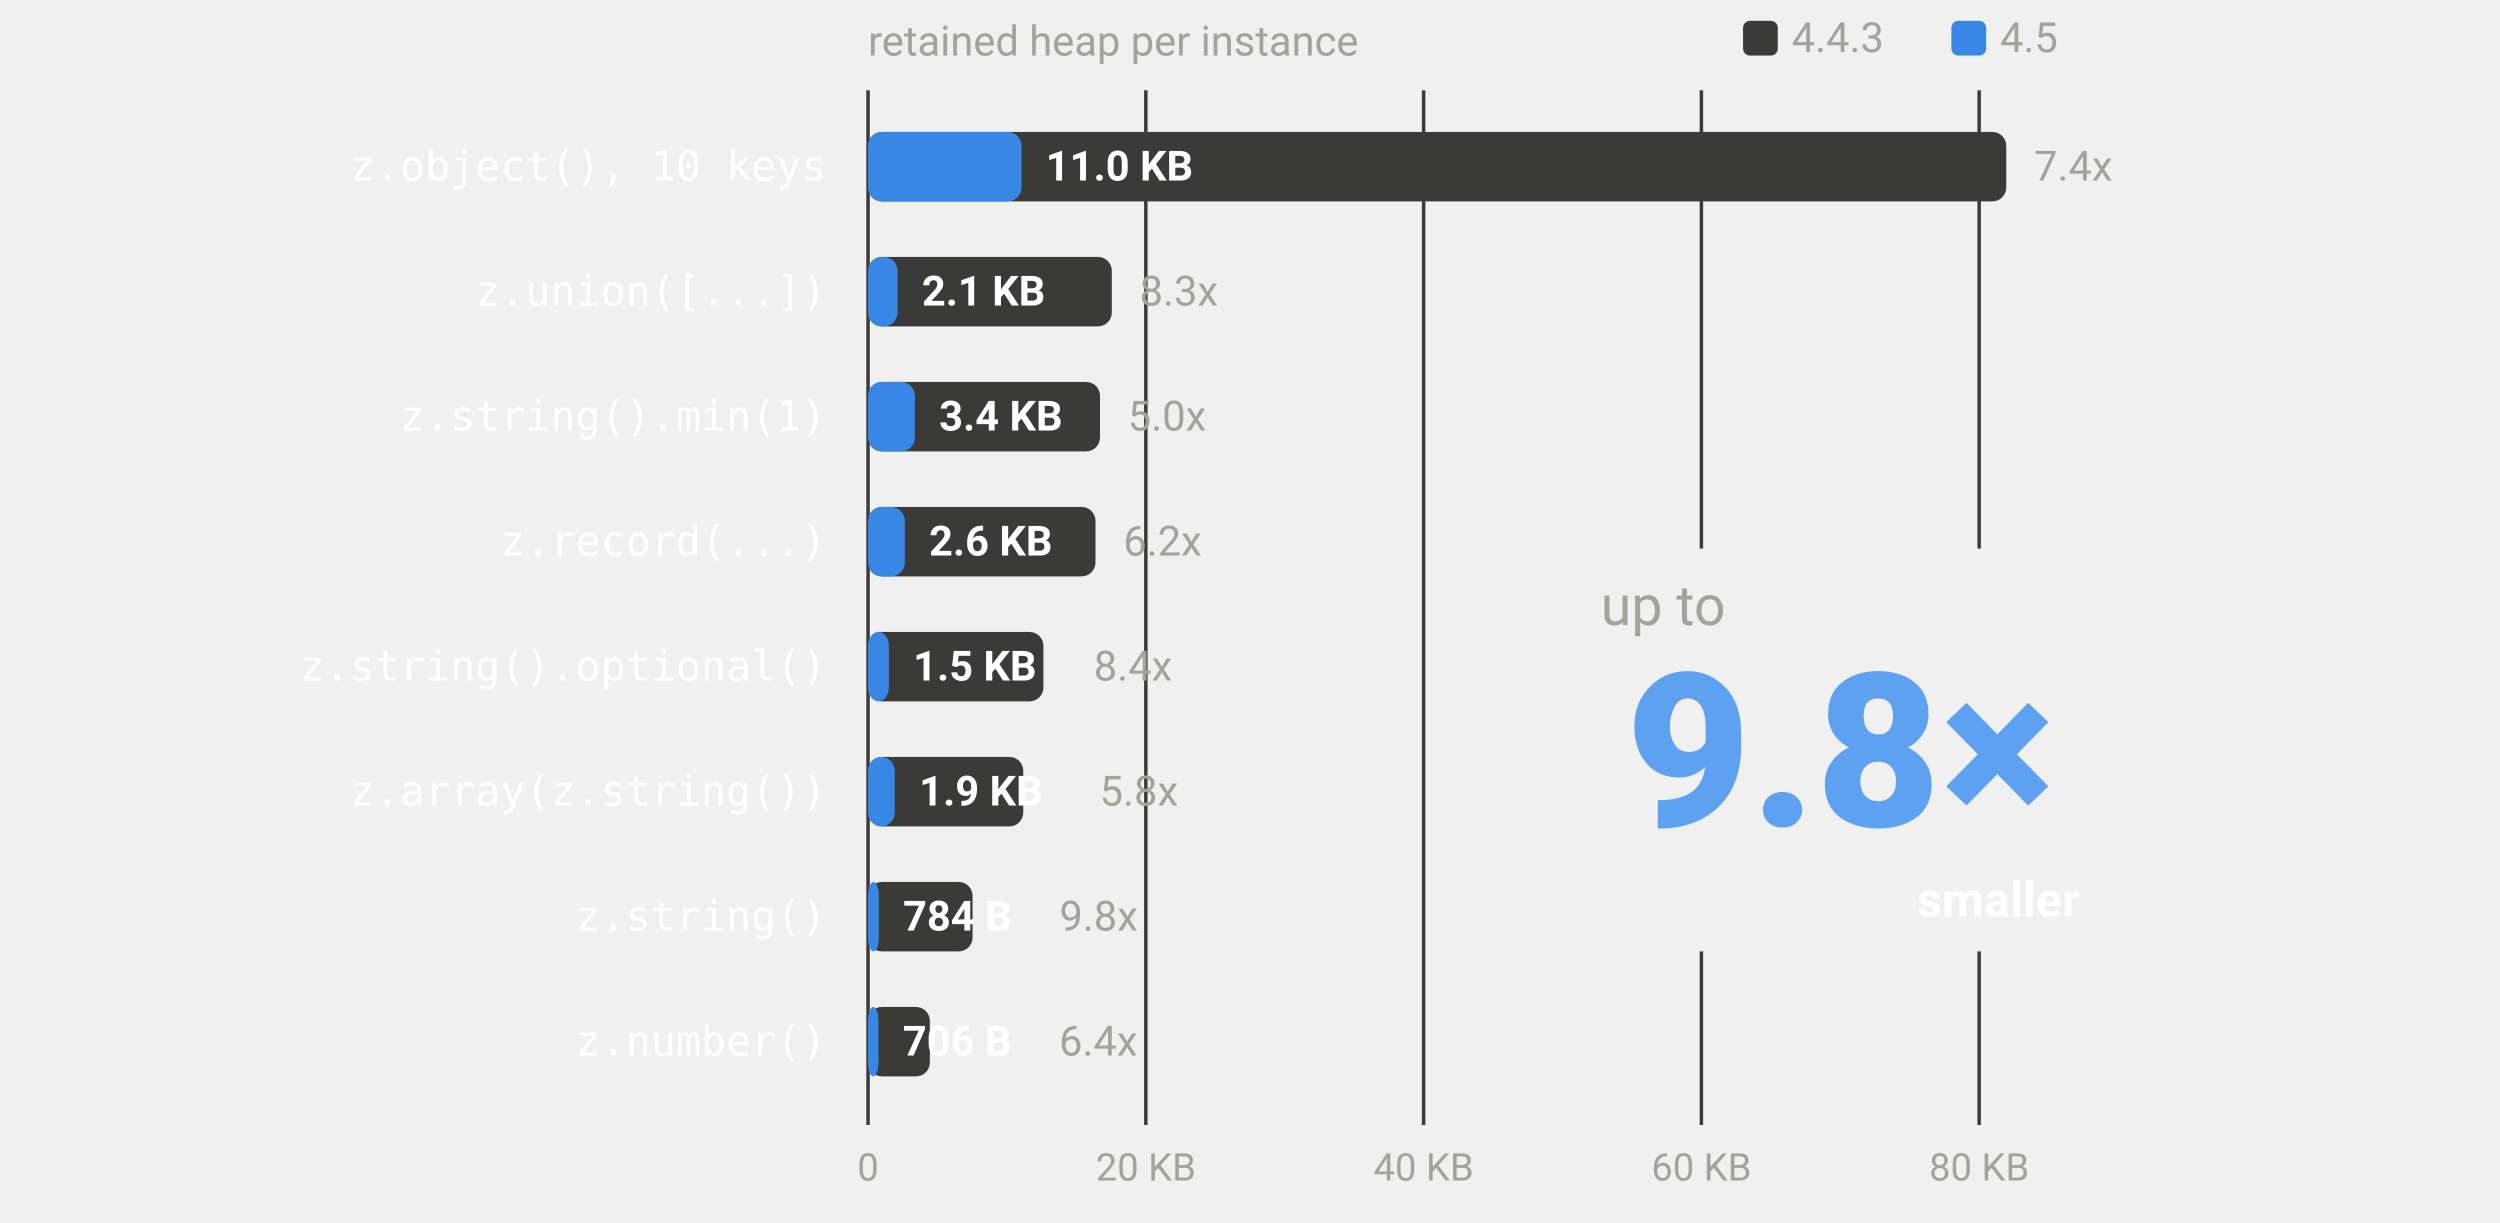
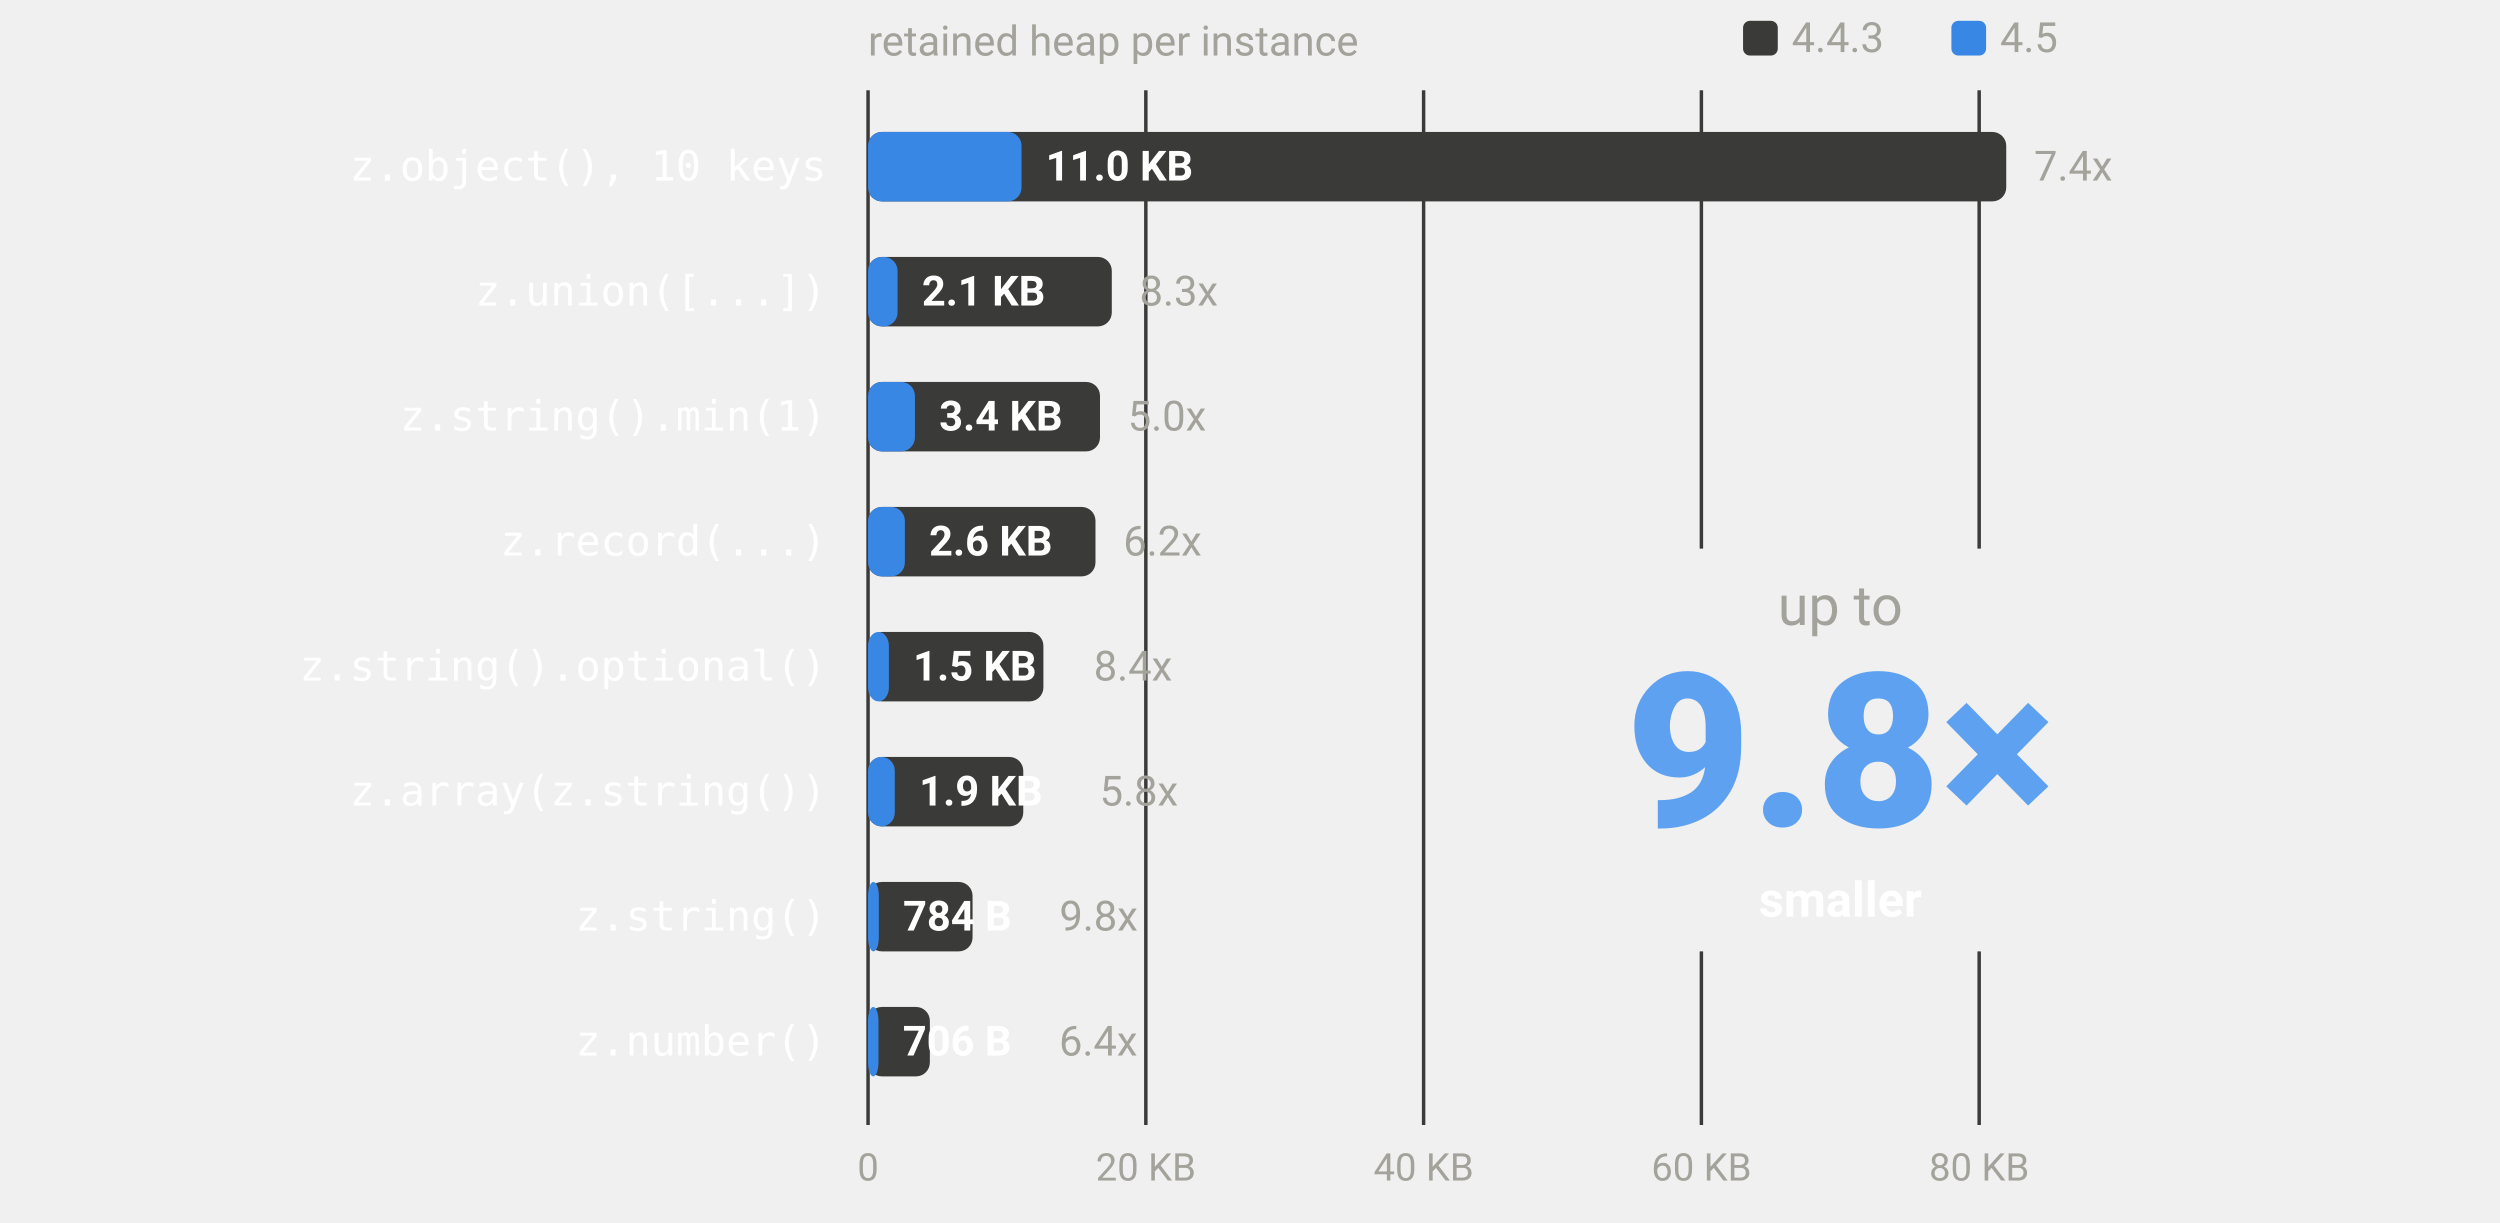
<svg xmlns="http://www.w3.org/2000/svg" width="720" height="352" viewBox="0 0 720 352" font-family="ui-sans-serif, system-ui, -apple-system, Segoe UI, Roboto, sans-serif" font-size="13">
  <text x="250" y="16" fill="#a3a29b" font-size="12">retained heap per instance</text>
  <rect x="502" y="6" width="10" height="10" rx="2" fill="#3a3a38" />
  <text x="516" y="15" fill="#a3a29b" font-size="12">4.4.3</text>
  <rect x="562" y="6" width="10" height="10" rx="2" fill="#3987e5" />
  <text x="576" y="15" fill="#a3a29b" font-size="12">4.5</text>
  <line x1="250.0" y1="26" x2="250.0" y2="324" stroke="#3a3a38" stroke-width="1" />
  <text x="250.0" y="340" text-anchor="middle" fill="#a3a29b" font-size="11">0</text>
  <line x1="330.0" y1="26" x2="330.0" y2="324" stroke="#3a3a38" stroke-width="1" />
  <text x="330.0" y="340" text-anchor="middle" fill="#a3a29b" font-size="11">20 KB</text>
  <line x1="410.0" y1="26" x2="410.0" y2="324" stroke="#3a3a38" stroke-width="1" />
  <text x="410.0" y="340" text-anchor="middle" fill="#a3a29b" font-size="11">40 KB</text>
  <line x1="490.0" y1="26" x2="490.0" y2="158" stroke="#3a3a38" stroke-width="1" />
  <line x1="490.0" y1="274" x2="490.0" y2="324" stroke="#3a3a38" stroke-width="1" />
  <text x="490.0" y="340" text-anchor="middle" fill="#a3a29b" font-size="11">60 KB</text>
  <line x1="570.0" y1="26" x2="570.0" y2="158" stroke="#3a3a38" stroke-width="1" />
  <line x1="570.0" y1="274" x2="570.0" y2="324" stroke="#3a3a38" stroke-width="1" />
  <text x="570.0" y="340" text-anchor="middle" fill="#a3a29b" font-size="11">80 KB</text>
  <text x="238" y="52" text-anchor="end" fill="#ffffff" font-family="ui-monospace, SFMono-Regular, Menlo, monospace" font-size="12">z.object(), 10 keys</text>
  <rect x="250" y="38" width="327.8" height="20" rx="4" fill="#3a3a38" />
  <rect x="250" y="38" width="44.2" height="20" rx="4" fill="#3987e5" />
  <text x="301.188" y="52" fill="#ffffff" font-weight="700" font-size="12">11.0 KB</text>
  <text x="585.8" y="52" fill="#a3a29b" font-size="12">7.4x</text>
  <text x="238" y="88" text-anchor="end" fill="#ffffff" font-family="ui-monospace, SFMono-Regular, Menlo, monospace" font-size="12">z.union([...])</text>
  <rect x="250" y="74" width="70.2" height="20" rx="4" fill="#3a3a38" />
  <rect x="250" y="74" width="8.5" height="20" rx="4" fill="#3987e5" />
  <text x="265.5" y="88" fill="#ffffff" font-weight="700" font-size="12">2.1 KB</text>
  <text x="328.2" y="88" fill="#a3a29b" font-size="12">8.3x</text>
  <text x="238" y="124" text-anchor="end" fill="#ffffff" font-family="ui-monospace, SFMono-Regular, Menlo, monospace" font-size="12">z.string().min(1)</text>
  <rect x="250" y="110" width="66.8" height="20" rx="4" fill="#3a3a38" />
  <rect x="250" y="110" width="13.5" height="20" rx="4" fill="#3987e5" />
  <text x="270.484" y="124" fill="#ffffff" font-weight="700" font-size="12">3.4 KB</text>
  <text x="324.8" y="124" fill="#a3a29b" font-size="12">5.0x</text>
  <text x="238" y="160" text-anchor="end" fill="#ffffff" font-family="ui-monospace, SFMono-Regular, Menlo, monospace" font-size="12">z.record(...)</text>
  <rect x="250" y="146" width="65.5" height="20" rx="4" fill="#3a3a38" />
  <rect x="250" y="146" width="10.6" height="20" rx="4" fill="#3987e5" />
  <text x="267.566" y="160" fill="#ffffff" font-weight="700" font-size="12">2.6 KB</text>
  <text x="323.5" y="160" fill="#a3a29b" font-size="12">6.2x</text>
  <text x="238" y="196" text-anchor="end" fill="#ffffff" font-family="ui-monospace, SFMono-Regular, Menlo, monospace" font-size="12">z.string().optional()</text>
  <rect x="250" y="182" width="50.5" height="20" rx="4" fill="#3a3a38" />
  <rect x="250" y="182" width="6.0" height="20" rx="4" fill="#3987e5" />
  <text x="262.988" y="196" fill="#ffffff" font-weight="700" font-size="12">1.5 KB</text>
  <text x="315.0" y="196" fill="#a3a29b" font-size="12">8.4x</text>
  <text x="238" y="232" text-anchor="end" fill="#ffffff" font-family="ui-monospace, SFMono-Regular, Menlo, monospace" font-size="12">z.array(z.string())</text>
  <rect x="250" y="218" width="44.7" height="20" rx="4" fill="#3a3a38" />
  <rect x="250" y="218" width="7.7" height="20" rx="4" fill="#3987e5" />
  <text x="264.738" y="232" fill="#ffffff" font-weight="700" font-size="12">1.9 KB</text>
  <text x="316.7" y="232" fill="#a3a29b" font-size="12">5.8x</text>
  <text x="238" y="268" text-anchor="end" fill="#ffffff" font-family="ui-monospace, SFMono-Regular, Menlo, monospace" font-size="12">z.string()</text>
  <rect x="250" y="254" width="30.1" height="20" rx="4" fill="#3a3a38" />
  <rect x="250" y="254" width="3.1" height="20" rx="4" fill="#3987e5" />
  <text x="260.062" y="268" fill="#ffffff" font-weight="700" font-size="12">784 B</text>
  <text x="305.1" y="268" fill="#a3a29b" font-size="12">9.8x</text>
  <text x="238" y="304" text-anchor="end" fill="#ffffff" font-family="ui-monospace, SFMono-Regular, Menlo, monospace" font-size="12">z.number()</text>
  <rect x="250" y="290" width="17.8" height="20" rx="4" fill="#3a3a38" />
  <rect x="250" y="290" width="3.0" height="20" rx="4" fill="#3987e5" />
  <text x="260" y="304" fill="#ffffff" font-weight="700" font-size="12">706 B</text>
  <text x="305.0" y="304" fill="#a3a29b" font-size="12">6.4x</text>
-   <text x="461" y="180" fill="#a3a29b" font-size="16">up to</text>
+   <text x="530" y="180" text-anchor="middle" fill="#a3a29b" font-size="16">up to</text>
  <text x="530" y="238" text-anchor="middle" fill="#5ea1f0" font-weight="800" font-size="62">9.8×</text>
-   <text x="599" y="264" text-anchor="end" fill="#ffffff" font-weight="600" font-size="14">smaller</text>
+   <text x="530" y="264" text-anchor="middle" fill="#ffffff" font-weight="600" font-size="14">smaller</text>
</svg>
